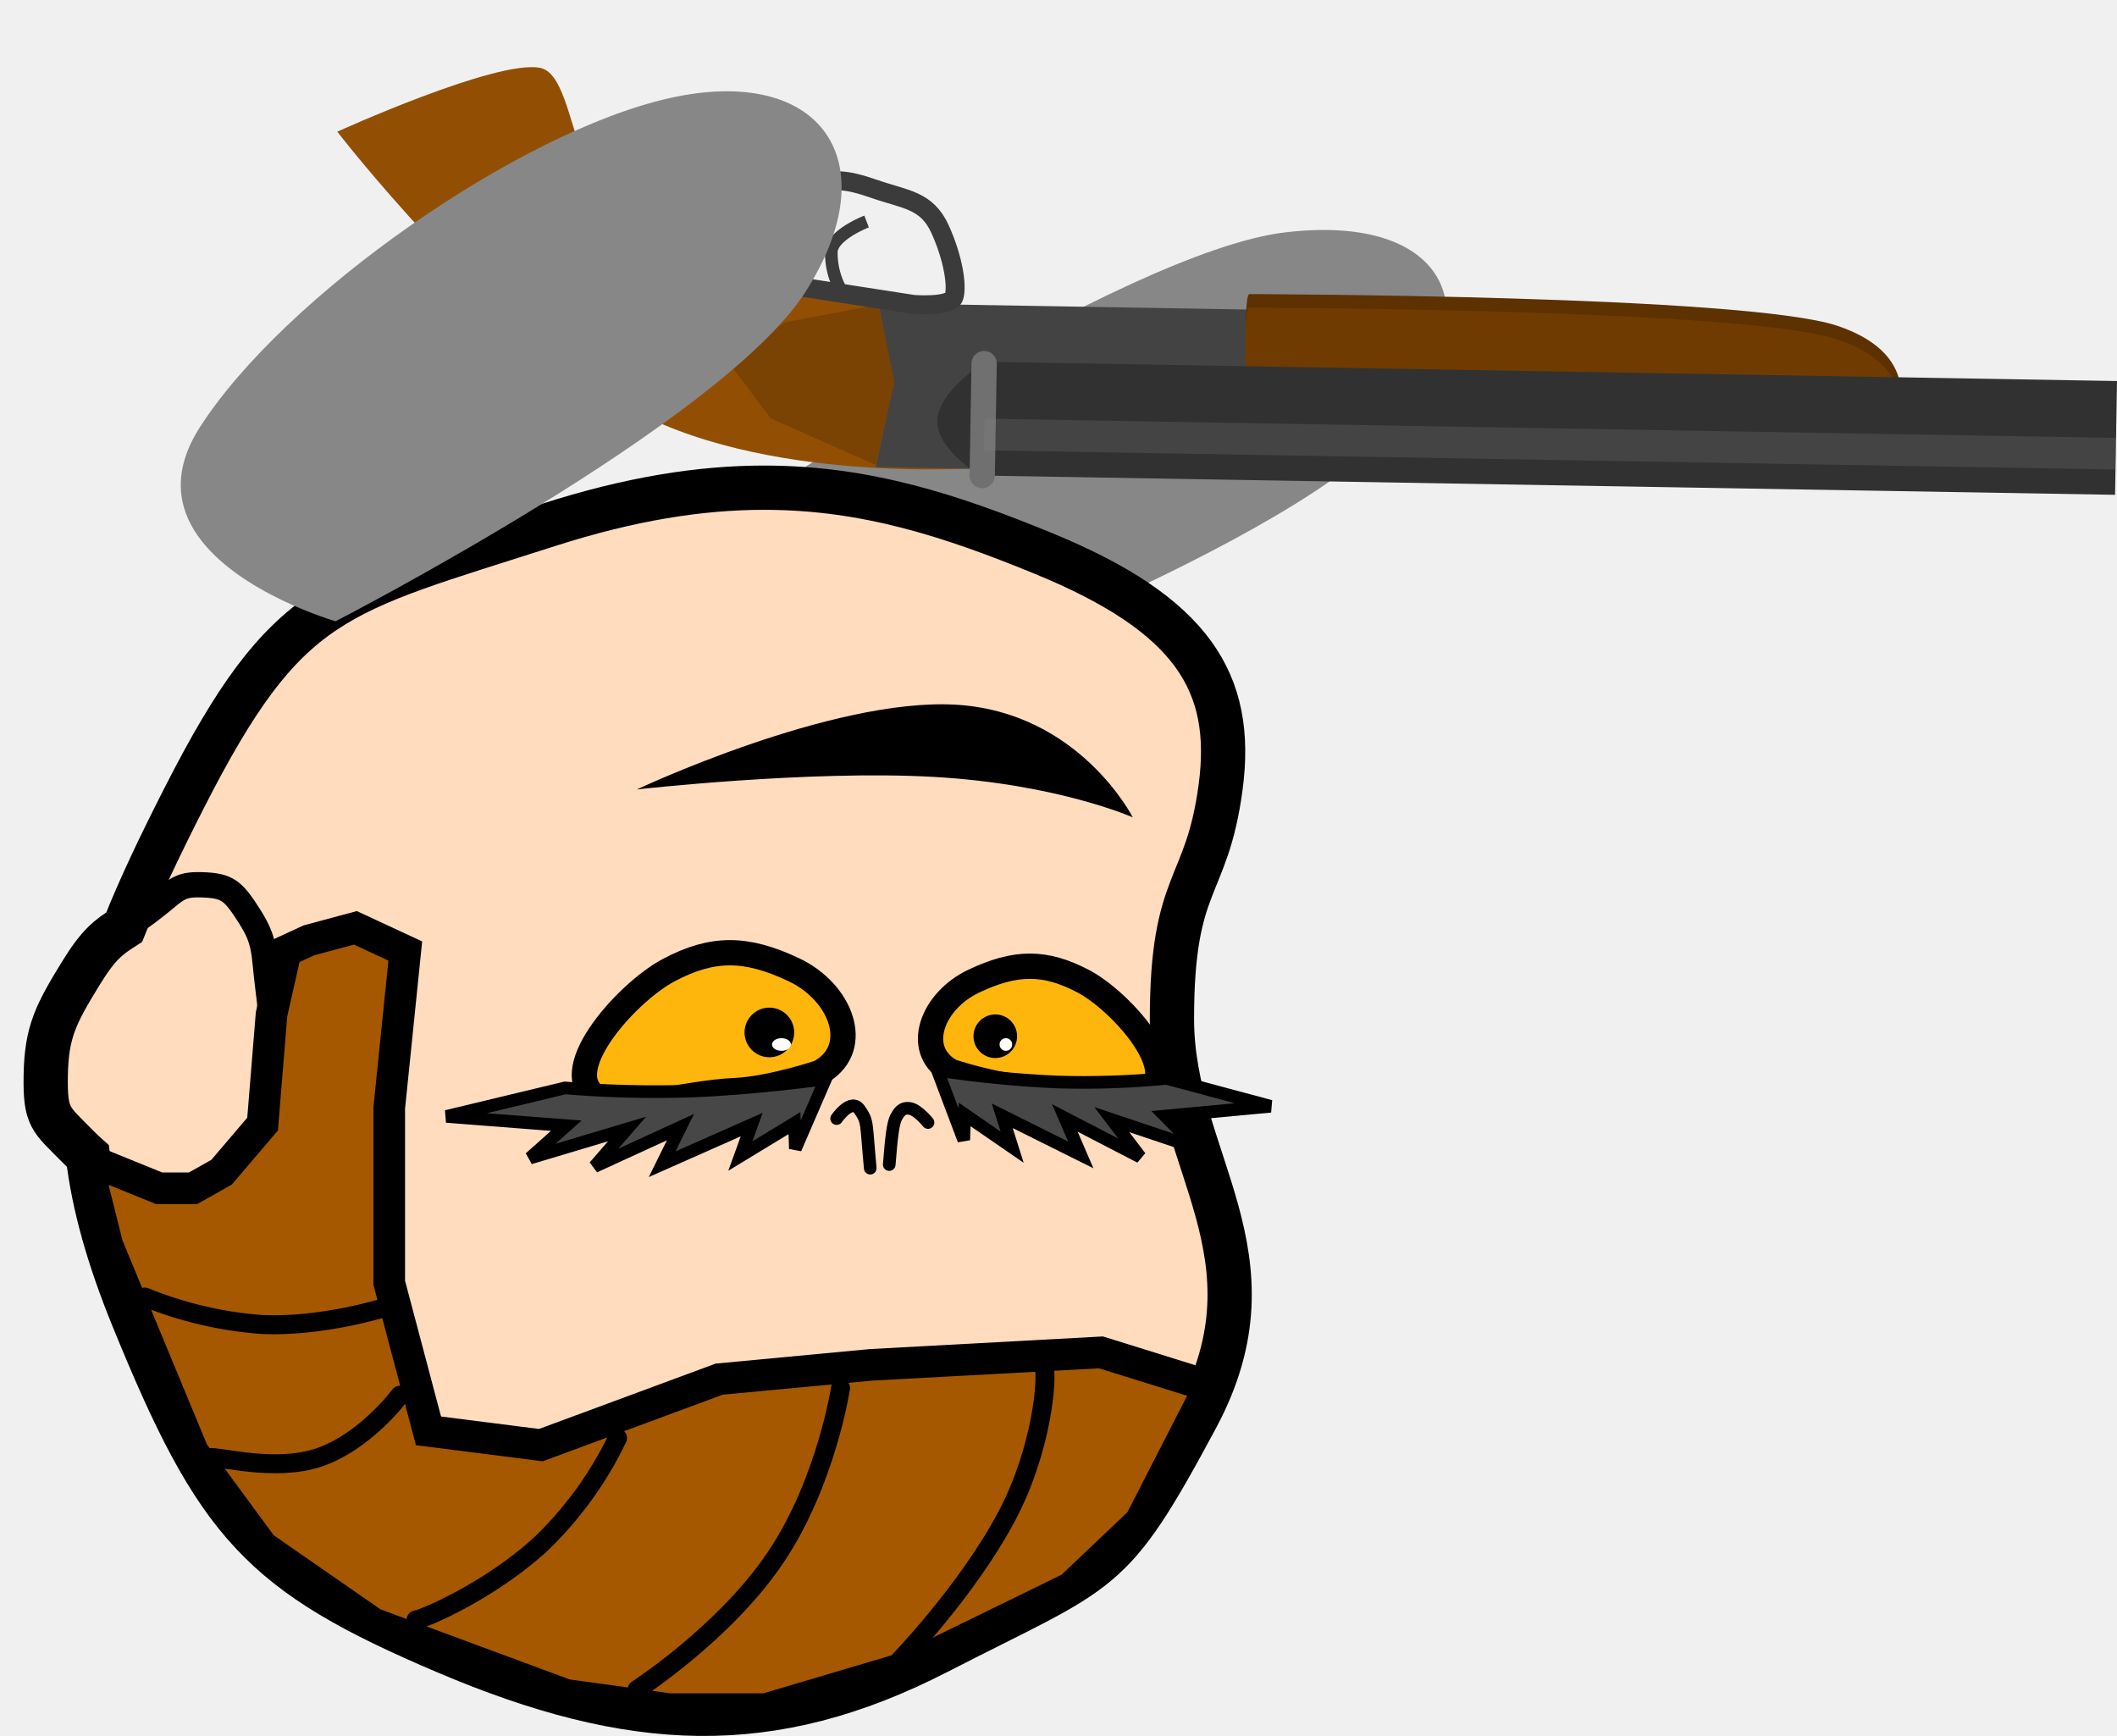
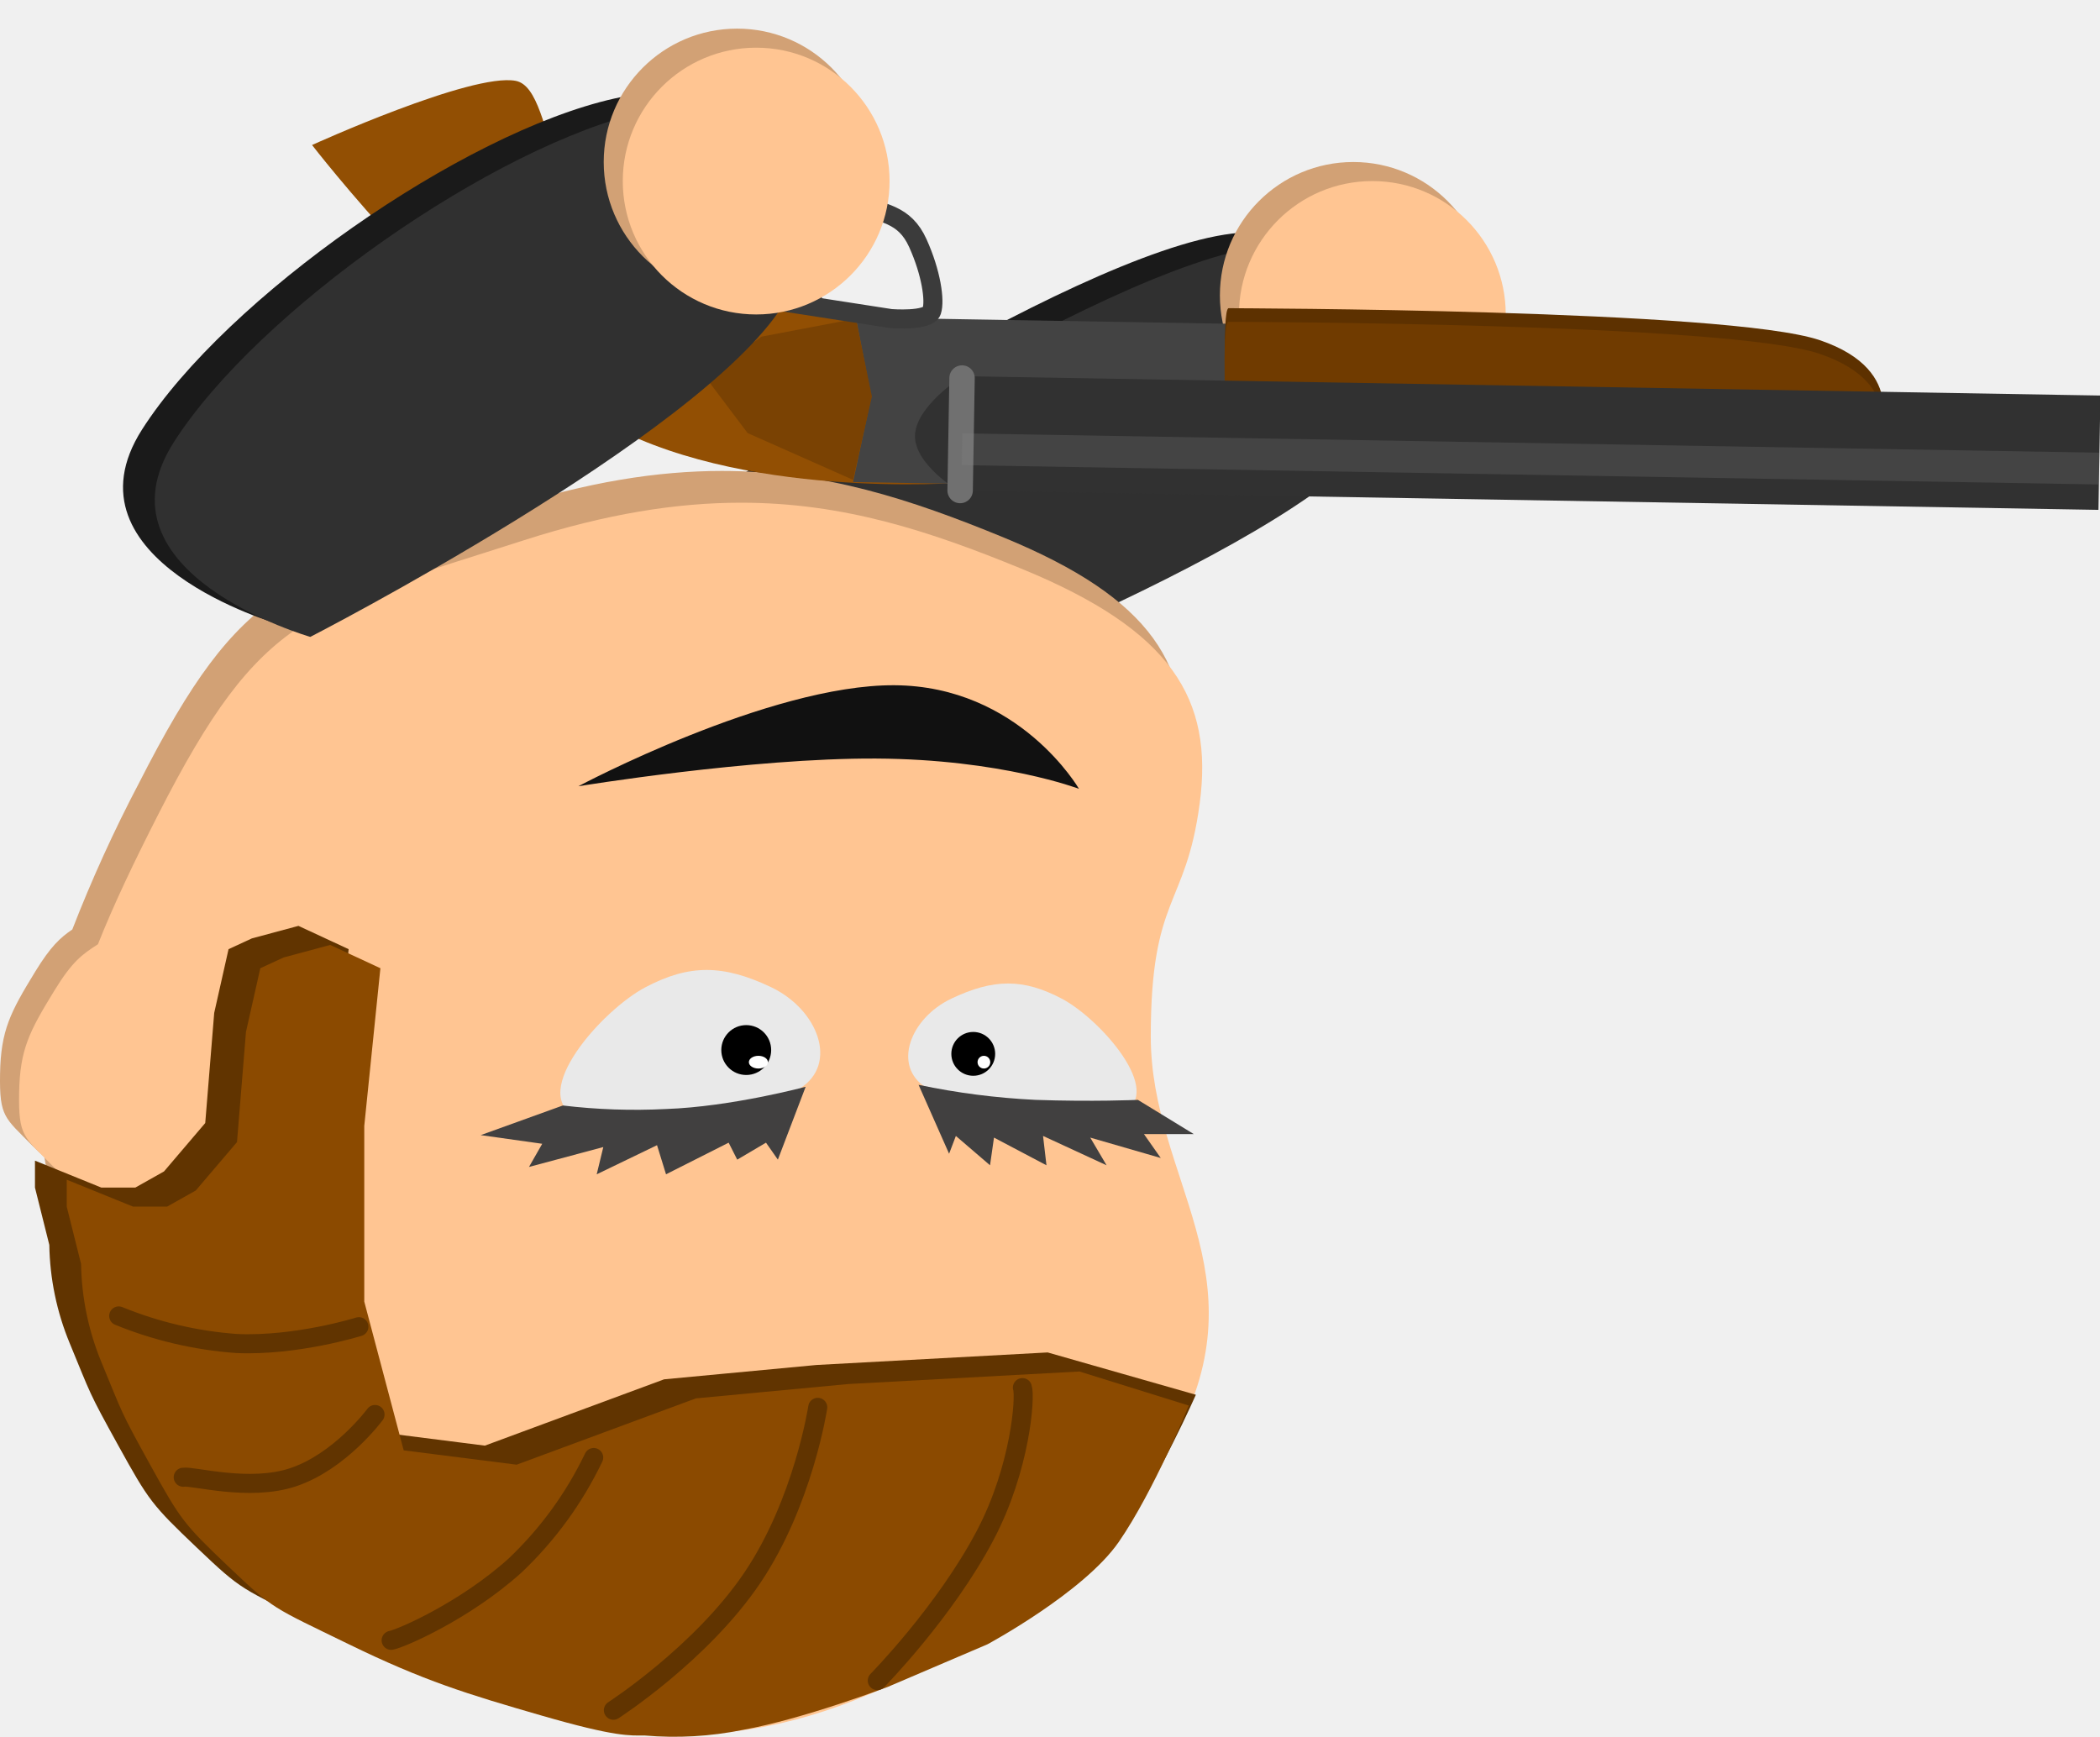
- <svg xmlns="http://www.w3.org/2000/svg" width="334.887" height="274.599" viewBox="0 0 334.887 274.599">
-   <g transform="translate(2.533)">
-     <g transform="translate(215.181 24.927) rotate(62.999)">
-       <path d="M34.011,109.862H3.643c-.648-5.81-2.176-20.5-3.029-36.828C-.823,45.527.274,25.918,3.785,16.325c1.988-5.432,4.543-9.8,7.389-12.623A14.105,14.105,0,0,1,15.1.864a8.456,8.456,0,0,1,7.446,0A14.107,14.107,0,0,1,26.479,3.7c2.846,2.827,5.4,7.192,7.389,12.623,3.513,9.6,4.609,29.218,3.17,56.743C36.184,89.392,34.658,104.058,34.011,109.862Z" transform="translate(3 3)" fill="#878787" />
-       <path d="M34.334,109.862c2.507-23.155,6.1-72.077-.283-89.505C30.176,9.771,25.2,6,21.827,6S13.478,9.771,9.6,20.357C3.227,37.775,6.815,86.7,9.32,109.862H34.334m5.351,6H3.969s-8.929-73.176,0-97.568C8.433,6.1,15.13,0,21.827,0S35.221,6.1,39.686,18.294C48.615,42.686,39.686,115.862,39.686,115.862Z" transform="translate(0 0)" fill="#878787" />
-     </g>
-     <path d="M79.487,5.909C45.639,16.788,38.216,17.062,21.9,49.1c-3.8,7.465-6.994,14.147-9.483,20.417-2.442,1.574-4.019,2.659-6.859,7.3C1.631,83.22.13,86.062.01,92.91s.758,6.9,5.064,11.294c.558.569,1.089,1.074,1.6,1.524.918,7.744,3.241,16.038,7.151,25.634C27.124,164,34,171.712,63.347,184.184s51.355,13.572,77.766,0,27.145-11.371,40.919-37.049-3.87-40.73-3.87-63.094,5.5-20.175,7.7-36.682-4.438-27.276-28.011-36.947C143.336,4.456,129.808,0,113.652,0,103.579,0,92.487,1.731,79.487,5.909Z" transform="translate(4.695 77.144)" fill="#ffdcbe" stroke="#000" stroke-width="7" />
-     <path d="M1.408,20c-1.622,7.336-2.116,10.512,0,17.026S4.371,43.3,9.873,46.051s8.183,2.4,13.544,1.975,4.867-.494,7.9-3.668,3.6-3.95,4.233-9.029-.282-5.643-1.693-11.287-1.34-6-3.95-11.287-2.681-6.843-6.49-9.876S18.55-.577,14.67.622,11.214,2.833,7.9,7.676,3.031,12.659,1.408,20Z" transform="matrix(0.946, 0.326, -0.326, 0.946, 15.73, 134.59)" fill="none" stroke="#000" stroke-width="4" />
-     <path d="M2.487,23.114C-5.124,19.5,6.529,6.333,13.408,2.714s12.167-3.619,19.779,0C40.562,6.22,43.84,14.8,37.7,18.663c-.116.074-.533.3-.533.3s-7.67,2.586-13.409,2.844C15.813,22.169,6.94,25.231,2.487,23.114Z" transform="translate(89.908 150.709)" fill="#ffb60c" stroke="#000" stroke-width="4" />
-     <path d="M33.771,20.311c6.688-3.18-3.552-14.746-9.6-17.926s-10.692-3.18-17.38,0C.313,5.466-2.568,13,2.827,16.4c.1.065.469.267.469.267s6.74,2.273,11.783,2.5C22.061,19.48,29.858,22.171,33.771,20.311Z" transform="translate(144.67 152.838)" fill="#ffb60c" stroke="#000" stroke-width="4" />
-     <path d="M60.177,0,55,10.89V6.832l-1.773,1-6.97,3.907,1.974-4.911L33.848,12.6l3.1-5.765L23.129,12.6l5.36-5.763L12.975,10.89,18.9,5.979,0,3.844,18.9,0A175.671,175.671,0,0,0,38.564,1.192C48.881,1.192,60.177,0,60.177,0Z" transform="matrix(0.999, -0.035, 0.035, 0.999, 67.958, 172.758)" fill="#474747" stroke="#000" stroke-width="2" />
-     <path d="M52.88,12.583,48.332,1.706V5.759l-1.558-1L40.648.853l1.735,4.906L29.743,0l2.726,5.759L20.324,0l4.709,5.759L11.4,1.706l5.2,4.905L0,8.745l16.607,3.839A136.106,136.106,0,0,1,33.887,11.4,185.943,185.943,0,0,1,52.88,12.583Z" transform="matrix(-0.999, -0.035, 0.035, -0.999, 198.148, 183.732)" fill="#474747" stroke="#000" stroke-width="2" />
-     <g transform="translate(115.246 159.39)">
-       <path d="M1.426,2.852A1.426,1.426,0,1,1,2.852,1.426,1.428,1.428,0,0,1,1.426,2.852Z" transform="translate(2.5 2.5)" />
-       <path d="M3.926,7.852A3.926,3.926,0,1,1,7.852,3.926,3.926,3.926,0,0,1,3.926,7.852Z" transform="translate(0 0)" />
-     </g>
-     <g transform="translate(151.461 160.467)">
-       <path d="M.95,1.9A.95.95,0,1,1,1.9.95.951.951,0,0,1,.95,1.9Z" transform="translate(2.5 2.5)" />
-       <path d="M3.45,6.9A3.45,3.45,0,1,1,6.9,3.45,3.45,3.45,0,0,1,3.45,6.9Z" transform="translate(0 0)" />
-     </g>
-     <path d="M3.1,10.266c1.27-7.4,1.546-7.135.771-9.37S0,1.312,0,1.312" transform="translate(129.476 175.673) rotate(-15.009)" fill="none" stroke="#000" stroke-linecap="round" stroke-width="2" />
-     <path d="M.955,9.424C.112,4.9-.125,3.022.058,1.987.286,1.068.525.153,1.8.009s3.358,1.4,3.358,1.4" transform="translate(139.653 174.867) rotate(15.009)" fill="none" stroke="#000" stroke-linecap="round" stroke-width="2" />
-     <path d="M46.076.5c19.364-3.337,31.379,11.05,31.379,11.05s-12.823-2.478-32.186.863S0,24.913,0,24.913,26.712,3.845,46.076.5Z" transform="matrix(0.974, 0.225, -0.225, 0.974, 103.817, 100.613)" />
-     <ellipse cx="1.5" cy="1" rx="1.5" ry="1" transform="translate(119.588 164.224)" fill="#fff" />
-     <ellipse cx="1" cy="1" rx="1" ry="1" transform="translate(155.588 164.224)" fill="#fff" />
-     <path d="M28.217,13.7,30.475,3.668l3.668-1.693L41.479,0l7.9,3.668L46.84,28.5V56.152l6.208,23.42L70.825,81.83,99.042,71.39l23.984-2.257,36.4-1.975,17.212,5.361-11,21.445-11,10.44-25.4,12.416-22.856,6.772H91.142l-16.366-2.257L44.3,110.047,26.806,97.913l-11-14.955L7.619,63.206,2.258,50.226,0,41.2V36.964L10.44,41.2H15.8l4.515-2.54,6.49-7.619Z" transform="translate(12.201 146.766)" fill="#a55800" stroke="#000" stroke-width="5" />
-     <path d="M23.47,0c.5,1.446-.283,12.645-5.845,23.225C11.277,35.3,0,46.84,0,46.84" transform="translate(139.178 216.463)" fill="none" stroke="#000" stroke-linecap="round" stroke-width="3" />
-     <path d="M0,47.687S13.818,38.771,21.861,26.85,32.171,0,32.171,0" transform="translate(98.26 219.567)" fill="none" stroke="#000" stroke-linecap="round" stroke-width="3" />
-     <path d="M0,28.781C1.521,28.5,11.542,24.191,19.513,17A57.838,57.838,0,0,0,31.885,0" transform="translate(63.274 227.467)" fill="none" stroke="#000" stroke-linecap="round" stroke-width="3" />
-     <path d="M0,9.876c1.484-.27,10.371,2.316,17.3,0C24.734,7.391,30.192,0,30.192,0" transform="translate(30.542 220.695)" fill="none" stroke="#000" stroke-linecap="round" stroke-width="3" />
-     <path d="M0,0A60.66,60.66,0,0,0,18.558,4.341c9.453.423,19.253-2.648,19.253-2.648" transform="translate(20.384 205.176)" fill="none" stroke="#000" stroke-linecap="round" stroke-width="3" />
-     <g transform="translate(51.004 10.099) rotate(0.974)">
-       <path d="M0,10.732S23.766,40.476,45.8,53.038s57.4,9.1,57.4,9.1l1.546-23.963S74.4,34.1,55.46,31,38.841,1.291,31.883.086,0,10.732,0,10.732Z" transform="translate(0 0)" fill="#924f03" />
-       <path d="M0,25.925H34.013V12.461H83.486V0H0L2.647,12.461" transform="translate(86.053 36.417)" fill="#434343" />
-       <path d="M.515,18.685S-.644.136.515.136,79.146-1.05,93.64,3.586s9.3,15.1,9.3,15.1Z" transform="translate(144.199 33.831)" fill="#5d3100" />
-       <path d="M.515,18.685S-.644.136.515.136,79.146-1.05,93.64,3.586s9.3,15.1,9.3,15.1Z" transform="translate(144.199 35.973)" fill="#703b00" />
-       <rect width="179.026" height="18.003" transform="translate(103.136 45.383)" fill="#313131" />
-       <path d="M6.907,0S0,4.643,0,9.171s6.907,8.51,6.907,8.51V0" transform="translate(95.681 45.704)" fill="#313131" />
-       <path d="M0,17.713V0" transform="translate(102.934 45.673)" fill="none" stroke="#707070" stroke-linecap="round" stroke-width="4" />
-       <rect width="179.026" height="5.001" transform="translate(103.136 54.384)" fill="rgba(136,136,136,0.22)" />
-       <path d="M23.5,25.378,6.776,18.295,0,9.609l8.685-6.53L23.5,0,26.24,12.2Z" transform="translate(62.554 36.617)" fill="#7a4203" />
-       <path d="M5.432,16.986A10.208,10.208,0,0,1,.237,5.779,9.232,9.232,0,0,1,5.816.818C9.825-.319,11.441-.351,16.274,1.23S24.48,2.785,26.664,7.4s2.89,9,2.369,10.661-6.4,1.289-6.4,1.289l-17.2-2.365" transform="translate(68.949 17.153)" fill="none" stroke="#3b3b3b" stroke-width="3" />
-       <path d="M11.145,0a11.713,11.713,0,0,0-.853,1.658c-.721,1.662-2.16,4.659-4.975,6.16C1.052,10.092.01,9.714.01,9.714c-.474.237,15.873,2.511,15.873,2.511" transform="translate(58.597 21.904)" fill="none" stroke="#3b3b3b" stroke-width="3" />
-       <path d="M1.706,11.088A12.186,12.186,0,0,1,0,4.833C.159,2.143,5.5,0,5.5,0" transform="translate(78.459 23.514)" fill="none" stroke="#3b3b3b" stroke-width="2" />
-     </g>
-     <g transform="translate(113.307 0) rotate(54.975)">
-       <path d="M17.885,111.878h0A10.869,10.869,0,0,1,11.7,110.17a13.9,13.9,0,0,1-4.9-6.521A86.717,86.717,0,0,1,1.722,83.782,167.554,167.554,0,0,1,0,59.406,167.551,167.551,0,0,1,1.722,35.031,86.711,86.711,0,0,1,6.793,15.164a39.54,39.54,0,0,1,3.63-6.92,24.415,24.415,0,0,1,4.062-4.739A15.041,15.041,0,0,1,18.654.837,10.672,10.672,0,0,1,22.737,0h0A10.673,10.673,0,0,1,26.82.837a15.041,15.041,0,0,1,4.169,2.668,24.415,24.415,0,0,1,4.062,4.739,39.538,39.538,0,0,1,3.63,6.92c3.655,8.863,4.793,27.044,3.288,52.576C41,84.252,39.191,98.935,38.644,103.165a60.637,60.637,0,0,1-6.368,4.1C26.862,110.284,21.885,111.878,17.885,111.878Z" transform="translate(3 3)" fill="#878787" />
-       <path d="M20.886,111.878h0c6.166,0,13.878-4.508,17.954-7.377,2.61-20.262,6.941-68.529.068-85.194C35.472,10.975,30.548,6,25.737,6S16,10.975,12.567,19.308c-8.8,21.348-8.8,64.85,0,86.2,2.316,5.616,5.5,6.373,8.319,6.373m0,6c-5.546,0-10.746-2.521-13.865-10.085C-2.34,85.1-2.34,39.713,7.019,17.02,11.7,5.673,18.718,0,25.737,0S39.776,5.673,44.456,17.02c9.359,22.693,0,90.774,0,90.774S31.977,117.88,20.885,117.879Z" transform="translate(0)" fill="#878787" />
-     </g>
+ <svg xmlns="http://www.w3.org/2000/svg" id="CharacterUpperFlipped" width="330.594" height="273.428" viewBox="0 0 330.594 273.428">
+   <path id="Path_210" data-name="Path 210" d="M3.969,115.862H39.686s8.929-73.176,0-97.568S12.9-6.1,3.969,18.294,3.969,115.862,3.969,115.862Z" transform="matrix(0.454, 0.891, -0.891, 0.454, 208.485, 24.927)" fill="#1a1a1a" />
+   <path id="Path_42" data-name="Path 42" d="M3.969,115.862H39.686s8.929-73.176,0-97.568S12.9-6.1,3.969,18.294,3.969,115.862,3.969,115.862Z" transform="matrix(0.454, 0.891, -0.891, 0.454, 213.485, 26.927)" fill="#303030" />
+   <path id="Union_4" data-name="Union 4" d="M79.487,5.909C45.639,16.789,38.215,17.062,21.9,49.1A222.839,222.839,0,0,0,11.384,72.189c-1.9,1.294-3.408,2.666-5.83,6.623C1.63,85.221.13,88.063.01,94.91s.757,6.9,5.063,11.294c.67.684,1.3,1.274,1.907,1.789a103.119,103.119,0,0,0,6.845,23.37C27.123,164,34,171.712,63.346,184.185s51.356,13.573,77.767,0,27.144-11.371,40.919-37.049-3.87-40.729-3.87-63.093,5.5-20.175,7.7-36.682-4.437-27.276-28.01-36.947C143.334,4.456,129.807,0,113.65,0,103.577,0,92.485,1.731,79.487,5.909Z" transform="translate(0 74.143)" fill="#d2a175" />
+   <path id="Union_3" data-name="Union 3" d="M79.487,5.909C45.639,16.788,38.216,17.062,21.9,49.1c-3.8,7.465-6.994,14.147-9.483,20.417-2.442,1.574-4.019,2.659-6.859,7.3C1.631,83.22.13,86.062.01,92.91s.758,6.9,5.064,11.294c.558.569,1.089,1.074,1.6,1.524.918,7.744,3.241,16.038,7.151,25.634C27.124,164,34,171.712,63.347,184.184s51.355,13.572,77.766,0,27.145-11.371,40.919-37.049-3.87-40.73-3.87-63.094,5.5-20.175,7.7-36.682-4.438-27.276-28.011-36.947C143.335,4.456,129.807,0,113.651,0,103.578,0,92.486,1.731,79.487,5.909Z" transform="translate(3 79.144)" fill="#ffc592" />
+   <path id="Path_23" data-name="Path 23" d="M2.487,23.114C-5.124,19.5,6.529,6.333,13.408,2.714s12.167-3.619,19.779,0C40.562,6.22,43.84,14.795,37.7,18.663c-.116.074-.533.3-.533.3s-7.67,2.586-13.409,2.844C15.813,22.169,6.94,25.231,2.487,23.114Z" transform="translate(88.212 152.709)" fill="#e9e9e9" />
+   <path id="Path_27" data-name="Path 27" d="M33.771,20.311c6.688-3.18-3.552-14.746-9.6-17.926s-10.692-3.18-17.38,0C.313,5.466-2.568,13,2.827,16.4c.1.065.469.267.469.267s6.74,2.273,11.783,2.5C22.061,19.48,29.858,22.171,33.771,20.311Z" transform="translate(142.974 154.838)" fill="#e9e9e9" />
+   <path id="Path_24" data-name="Path 24" d="M51.406,0,46.63,11.316,44.857,8.58l-4.623,2.512L38.978,8.374,28.947,13.006,27.691,8.374l-9.654,4.251,1.189-4.251L7.419,11.094,9.632,7.52,0,5.819,13.086,1.607a95.81,95.81,0,0,0,16.22,1.124C39.63,2.731,51.406,0,51.406,0Z" transform="matrix(0.999, -0.035, 0.035, 0.999, 75.476, 172.897)" fill="#414040" />
+   <path id="Path_26" data-name="Path 26" d="M43.581,12.265,38.4,1.59l-.968,2.838L31.894,0l-.471,4.378L23.011.31l.7,4.6L13.551.641l2.722,4.267L5.065,2.087,7.843,5.761,0,6.035l8.981,5.074s7.078-.564,16.149-.564A117.937,117.937,0,0,1,43.581,12.265Z" transform="matrix(-0.999, -0.035, 0.035, -0.999, 187.718, 184.573)" fill="#414040" />
+   <g id="Path_25" data-name="Path 25" transform="translate(113.55 161.39)">
+     <path d="M 3.926 5.352 C 3.14 5.352 2.5 4.713 2.5 3.926 C 2.5 3.14 3.14 2.5 3.926 2.5 C 4.713 2.5 5.352 3.14 5.352 3.926 C 5.352 4.713 4.713 5.352 3.926 5.352 Z" stroke="none" />
+     <path d="M 3.926 7.852 C 1.758 7.852 -2.907257112383377e-06 6.095 -2.907257112383377e-06 3.926 C -2.907257112383377e-06 1.758 1.758 4.231720140523976e-06 3.926 4.231720140523976e-06 C 6.095 4.231720140523976e-06 7.852 1.758 7.852 3.926 C 7.852 6.095 6.095 7.852 3.926 7.852 Z" stroke="none" />
  </g>
+   <g id="Path_28" data-name="Path 28" transform="translate(149.765 162.467)">
+     <path d="M 3.45 4.4 C 2.926 4.4 2.5 3.974 2.5 3.45 C 2.5 2.926 2.926 2.5 3.45 2.5 C 3.974 2.5 4.4 2.926 4.4 3.45 C 4.4 3.974 3.974 4.4 3.45 4.4 Z" stroke="none" />
+     <path d="M 3.45 6.9 C 1.545 6.9 1.825256390475261e-06 5.356 1.825256390475261e-06 3.45 C 1.825256390475261e-06 1.545 1.545 6.331634381240292e-07 3.45 6.331634381240292e-07 C 5.356 6.331634381240292e-07 6.9 1.545 6.9 3.45 C 6.9 5.356 5.356 6.9 3.45 6.9 Z" stroke="none" />
+   </g>
+   <path id="Path_33" data-name="Path 33" d="M46.2.5c19.414-3.326,31.46,11,31.46,11S64.8,9.035,45.386,12.361,0,24.807,0,24.807,26.781,3.827,46.2.5Z" transform="matrix(0.985, 0.174, -0.174, 0.985, 95.364, 99.35)" fill="#111" />
+   <ellipse id="Ellipse_1" data-name="Ellipse 1" cx="1.5" cy="1" rx="1.5" ry="1" transform="translate(117.892 166.224)" fill="#fff" />
+   <ellipse id="Ellipse_2" data-name="Ellipse 2" cx="1" cy="1" rx="1" ry="1" transform="translate(153.892 166.224)" fill="#fff" />
+   <path id="Path_208" data-name="Path 208" d="M28.217,13.7,30.475,3.668l3.668-1.693L41.479,0l7.9,3.668L46.84,28.5V56.152l6.208,23.42L70.825,81.83l28.217-10.44,23.984-2.257,36.4-1.975,23.332,6.661s-5.763,13-11.265,20.97-26.552,15.318-26.552,15.318l-15.707,6.713s-13.333,5.079-22.856,6.772a54.286,54.286,0,0,1-15.394.871c-2.366,0-4.5.258-16.209-3.129S56.293,115.9,44.3,110.047,32.644,104.7,25.519,97.924,17.925,90.506,13.128,81.83s-4.274-7.94-7.66-16.123a42.227,42.227,0,0,1-3.21-15.48L0,41.2V36.964L10.44,41.2H15.8l4.515-2.54,6.49-7.619Z" transform="translate(5.505 145.766)" fill="#613400" />
+   <path id="Path_34" data-name="Path 34" d="M28.217,13.7,30.475,3.668l3.668-1.693L41.479,0l7.9,3.668L46.84,28.5V56.152l6.208,23.42L70.825,81.83l28.217-10.44,23.984-2.257,36.4-1.975,17.212,5.361s-5.5,13.474-11,21.445-20.693,16.143-20.693,16.143l-15.707,6.713s-13.333,5.079-22.856,6.772a54.286,54.286,0,0,1-15.394.871c-2.366,0-4.5.258-16.209-3.129S56.293,115.9,44.3,110.047,32.644,104.7,25.519,97.924,17.925,90.506,13.128,81.83s-4.274-7.94-7.66-16.123a42.227,42.227,0,0,1-3.21-15.48L0,41.2V36.964L10.44,41.2H15.8l4.515-2.54,6.49-7.619Z" transform="translate(10.505 148.766)" fill="#8b4a00" />
+   <path id="Path_35" data-name="Path 35" d="M22.843,0c.5,1.446-.283,12.645-5.845,23.225C10.651,35.3,0,46.122,0,46.122" transform="translate(138.109 218.463)" fill="none" stroke="#613400" stroke-linecap="round" stroke-width="3" />
+   <path id="Path_36" data-name="Path 36" d="M0,47.687S13.818,38.771,21.861,26.85,32.171,0,32.171,0" transform="translate(96.564 221.567)" fill="none" stroke="#613400" stroke-linecap="round" stroke-width="3" />
+   <path id="Path_37" data-name="Path 37" d="M0,28.781C1.521,28.5,11.542,24.191,19.513,17A57.838,57.838,0,0,0,31.885,0" transform="translate(61.578 229.467)" fill="none" stroke="#613400" stroke-linecap="round" stroke-width="3" />
+   <path id="Path_38" data-name="Path 38" d="M0,9.876c1.484-.27,10.37,2.316,17.3,0C24.734,7.391,30.192,0,30.192,0" transform="translate(28.846 222.695)" fill="none" stroke="#613400" stroke-linecap="round" stroke-width="3" />
+   <path id="Path_39" data-name="Path 39" d="M0,0A60.66,60.66,0,0,0,18.558,4.341c9.453.423,19.253-2.648,19.253-2.648" transform="translate(18.688 207.176)" fill="none" stroke="#613400" stroke-linecap="round" stroke-width="3" />
+   <ellipse id="Ellipse_17" data-name="Ellipse 17" cx="21" cy="21" rx="21" ry="21" transform="translate(192.042 25.507)" fill="#d2a175" />
+   <ellipse id="Ellipse_15" data-name="Ellipse 15" cx="21" cy="21" rx="21" ry="21" transform="translate(195.042 28.507)" fill="#ffc592" />
+   <g id="Shotgun" transform="matrix(1, 0.017, -0.017, 1, 49.308, 12.1)">
+     <path id="Path_124" data-name="Path 124" d="M0,10.73s23.763,29.74,45.791,42.3,57.392,9.1,57.392,9.1l1.546-23.96S74.388,34.094,55.452,31,38.835,1.291,31.878.086,0,10.73,0,10.73Z" transform="translate(0 0)" fill="#924f03" />
+     <path id="Path_125" data-name="Path 125" d="M0,25.921H34.008V12.459H83.474V0H0L2.647,12.459" transform="translate(86.04 36.413)" fill="#434343" />
+     <path id="Path_128" data-name="Path 128" d="M.515,18.682S-.644.136.515.136,79.135-1.05,93.626,3.586s9.3,15.1,9.3,15.1Z" transform="translate(144.178 33.826)" fill="#5d3100" />
+     <path id="Path_133" data-name="Path 133" d="M.515,18.682S-.644.136.515.136,79.135-1.05,93.626,3.586s9.3,15.1,9.3,15.1Z" transform="translate(144.178 35.968)" fill="#703b00" />
+     <rect id="Rectangle_12" data-name="Rectangle 12" width="179" height="18" transform="translate(103.121 45.376)" fill="#313131" />
+     <path id="Path_126" data-name="Path 126" d="M6.906,0S0,4.642,0,9.17s6.906,8.509,6.906,8.509V0" transform="translate(95.667 45.697)" fill="#313131" />
+     <path id="Path_127" data-name="Path 127" d="M0,17.71V0" transform="translate(102.919 45.666)" fill="none" stroke="#707070" stroke-linecap="round" stroke-width="4" />
+     <rect id="Rectangle_13" data-name="Rectangle 13" width="179" height="5" transform="translate(103.121 54.376)" fill="rgba(136,136,136,0.22)" />
+     <path id="Path_129" data-name="Path 129" d="M23.495,25.374,6.775,18.292,0,9.608,8.684,3.079,23.495,0l2.741,12.194Z" transform="translate(62.545 36.612)" fill="#7a4203" />
+     <path id="Path_130" data-name="Path 130" d="M5.426,16.983A10.207,10.207,0,0,1,.232,5.778,9.231,9.231,0,0,1,5.81.818C9.818-.319,11.434-.351,16.266,1.23S24.471,2.784,26.655,7.4s2.89,9,2.369,10.659-6.4,1.289-6.4,1.289L5.426,16.983" transform="translate(68.944 17.151)" fill="none" stroke="#3b3b3b" stroke-width="3" />
+     <path id="Path_131" data-name="Path 131" d="M11.143,0a11.712,11.712,0,0,0-.853,1.658C9.569,3.32,8.13,6.316,5.316,7.817,1.052,10.091.01,9.713.01,9.713c-.474.237,15.871,2.511,15.871,2.511" transform="translate(58.589 21.901)" fill="none" stroke="#3b3b3b" stroke-width="3" />
+     <path id="Path_132" data-name="Path 132" d="M1.719,11.086A12.184,12.184,0,0,1,.013,4.832C.172,2.143,5.509,0,5.509,0" transform="translate(78.435 23.511)" fill="none" stroke="#3b3b3b" stroke-width="2" />
+   </g>
+   <path id="Path_209" data-name="Path 209" d="M7.018,107.781c9.358,22.691,37.432,0,37.432,0s9.358-68.072,0-90.763-28.074-22.691-37.432,0S-2.339,85.09,7.018,107.781Z" transform="matrix(0.574, 0.819, -0.819, 0.574, 106.611, 0)" fill="#1a1a1a" />
+   <path id="Path_41" data-name="Path 41" d="M7.018,107.781c9.358,22.691,37.432,0,37.432,0s9.358-68.072,0-90.763-28.074-22.691-37.432,0S-2.339,85.09,7.018,107.781Z" transform="matrix(0.574, 0.819, -0.819, 0.574, 111.611, 2)" fill="#303030" />
+   <ellipse id="Ellipse_16" data-name="Ellipse 16" cx="21" cy="21" rx="21" ry="21" transform="translate(95.041 4.507)" fill="#d2a175" />
+   <ellipse id="Ellipse_14" data-name="Ellipse 14" cx="21" cy="21" rx="21" ry="21" transform="translate(98.041 7.507)" fill="#ffc592" />
</svg>
